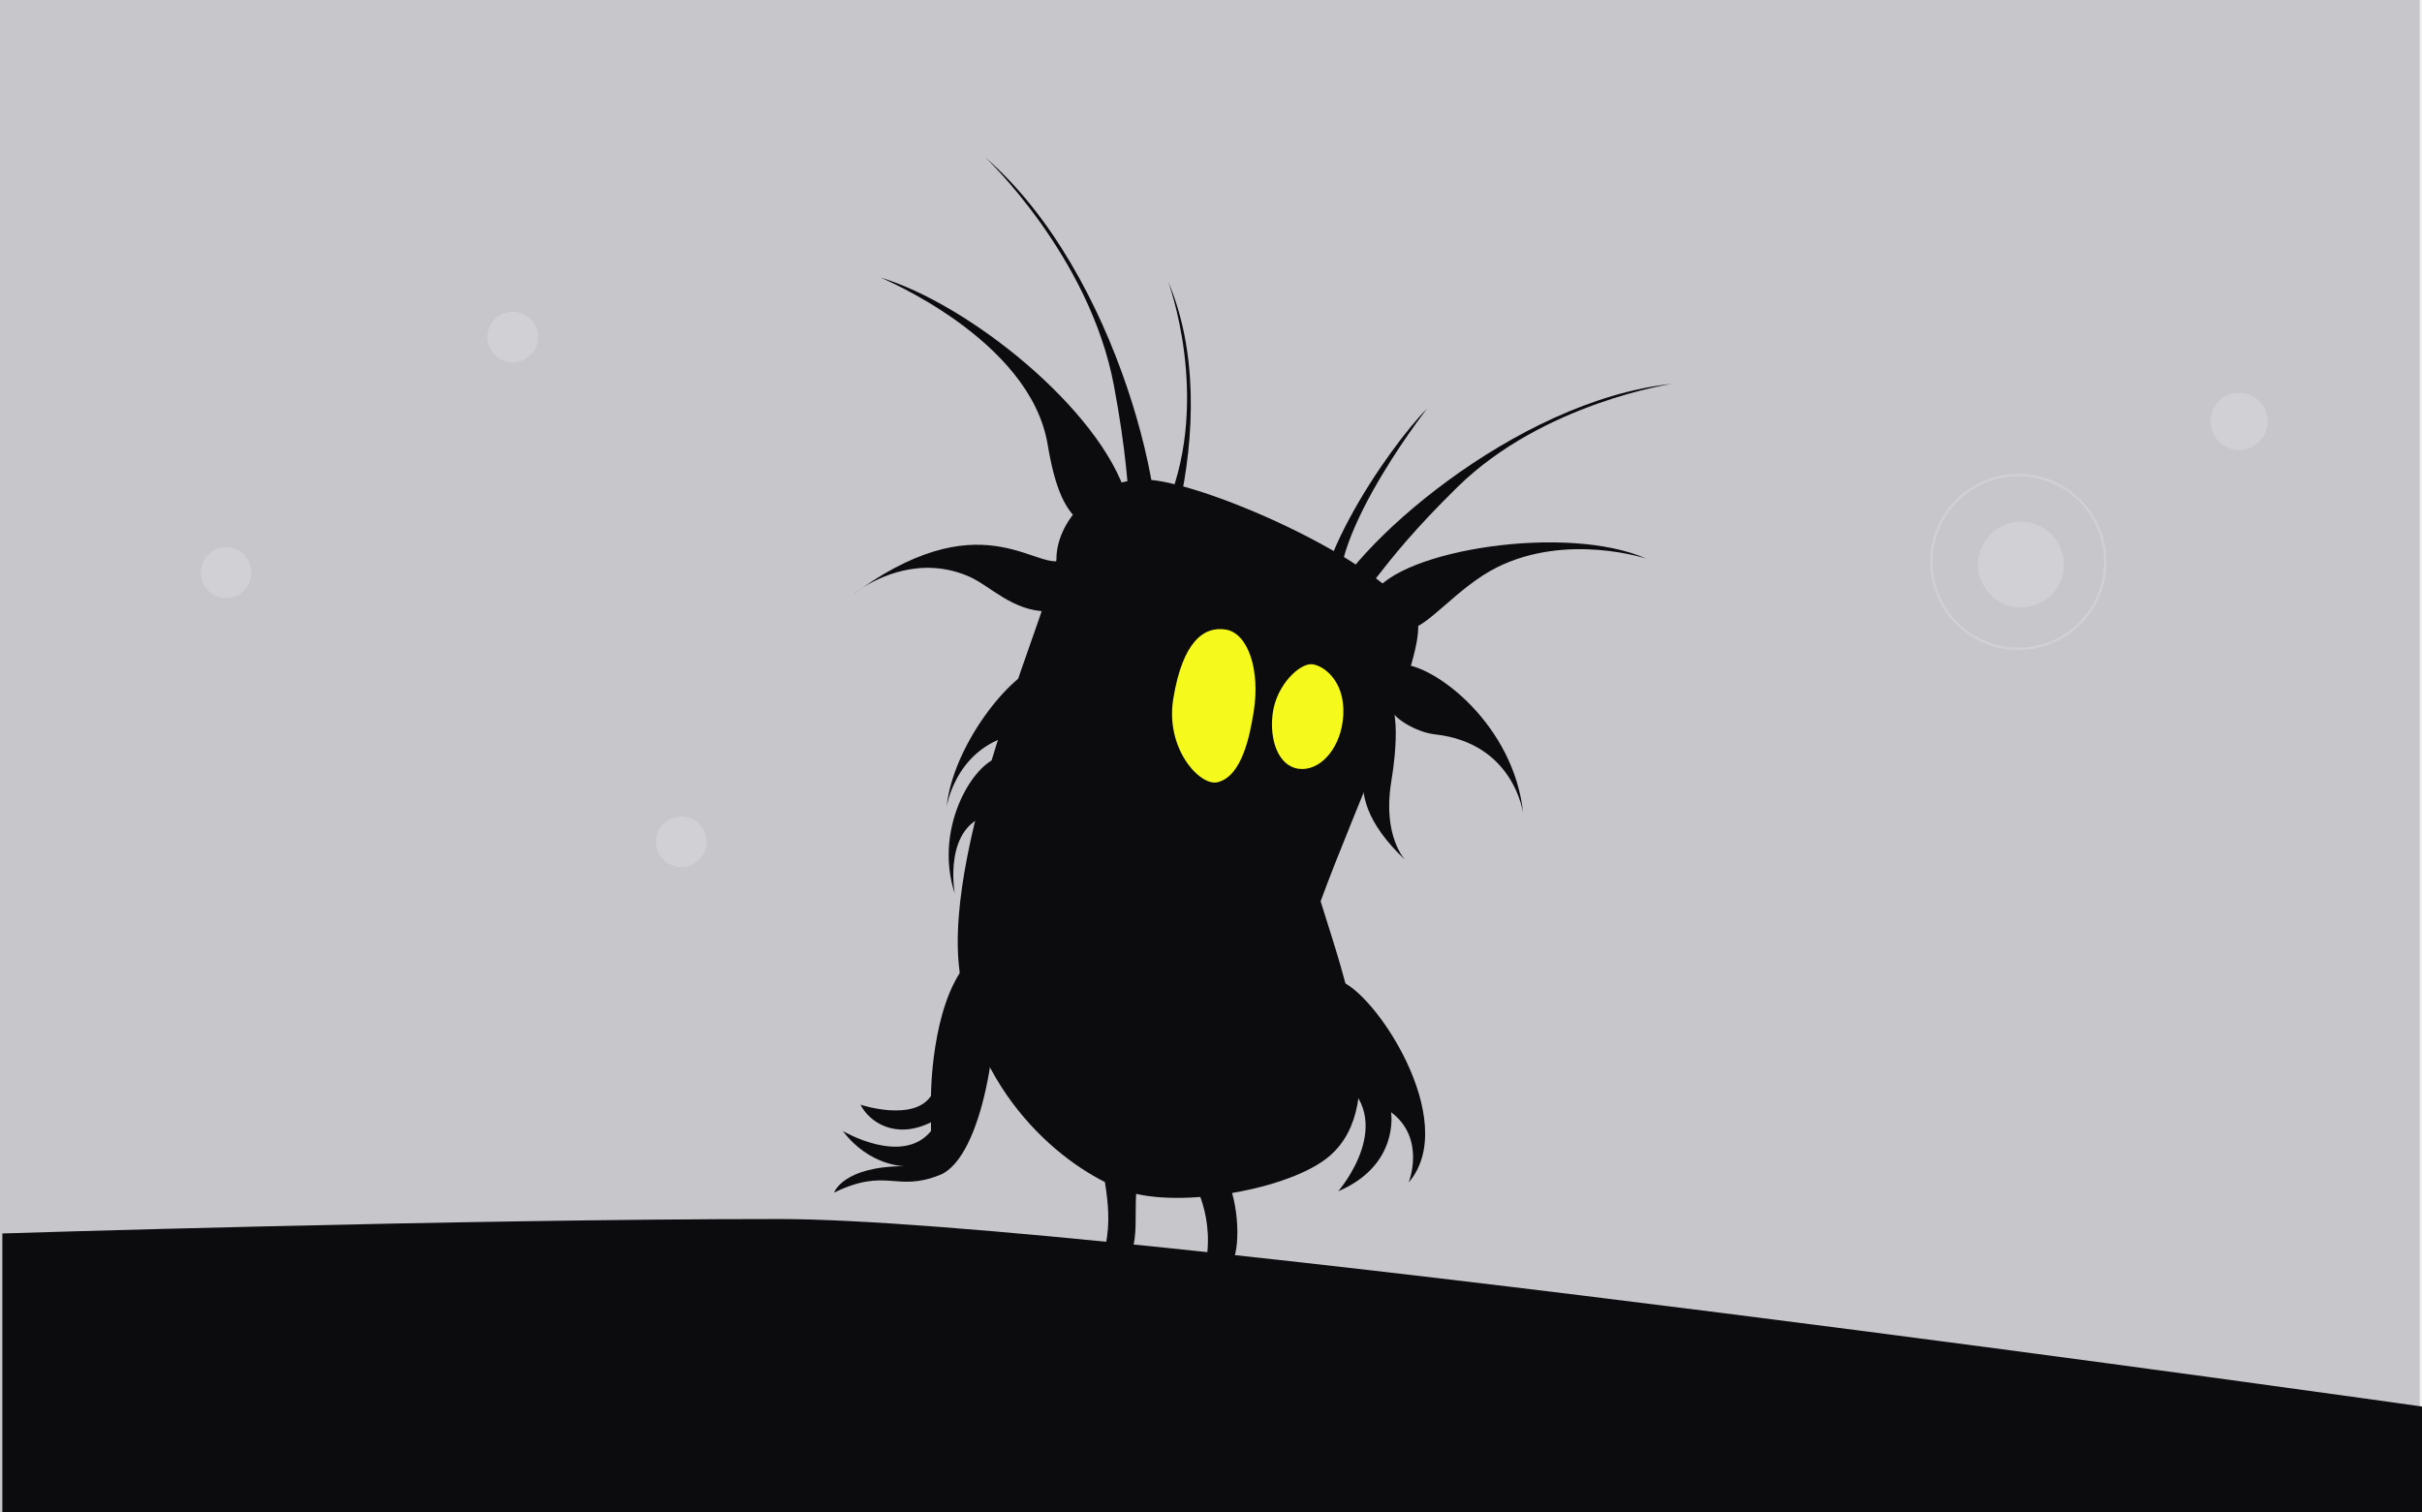
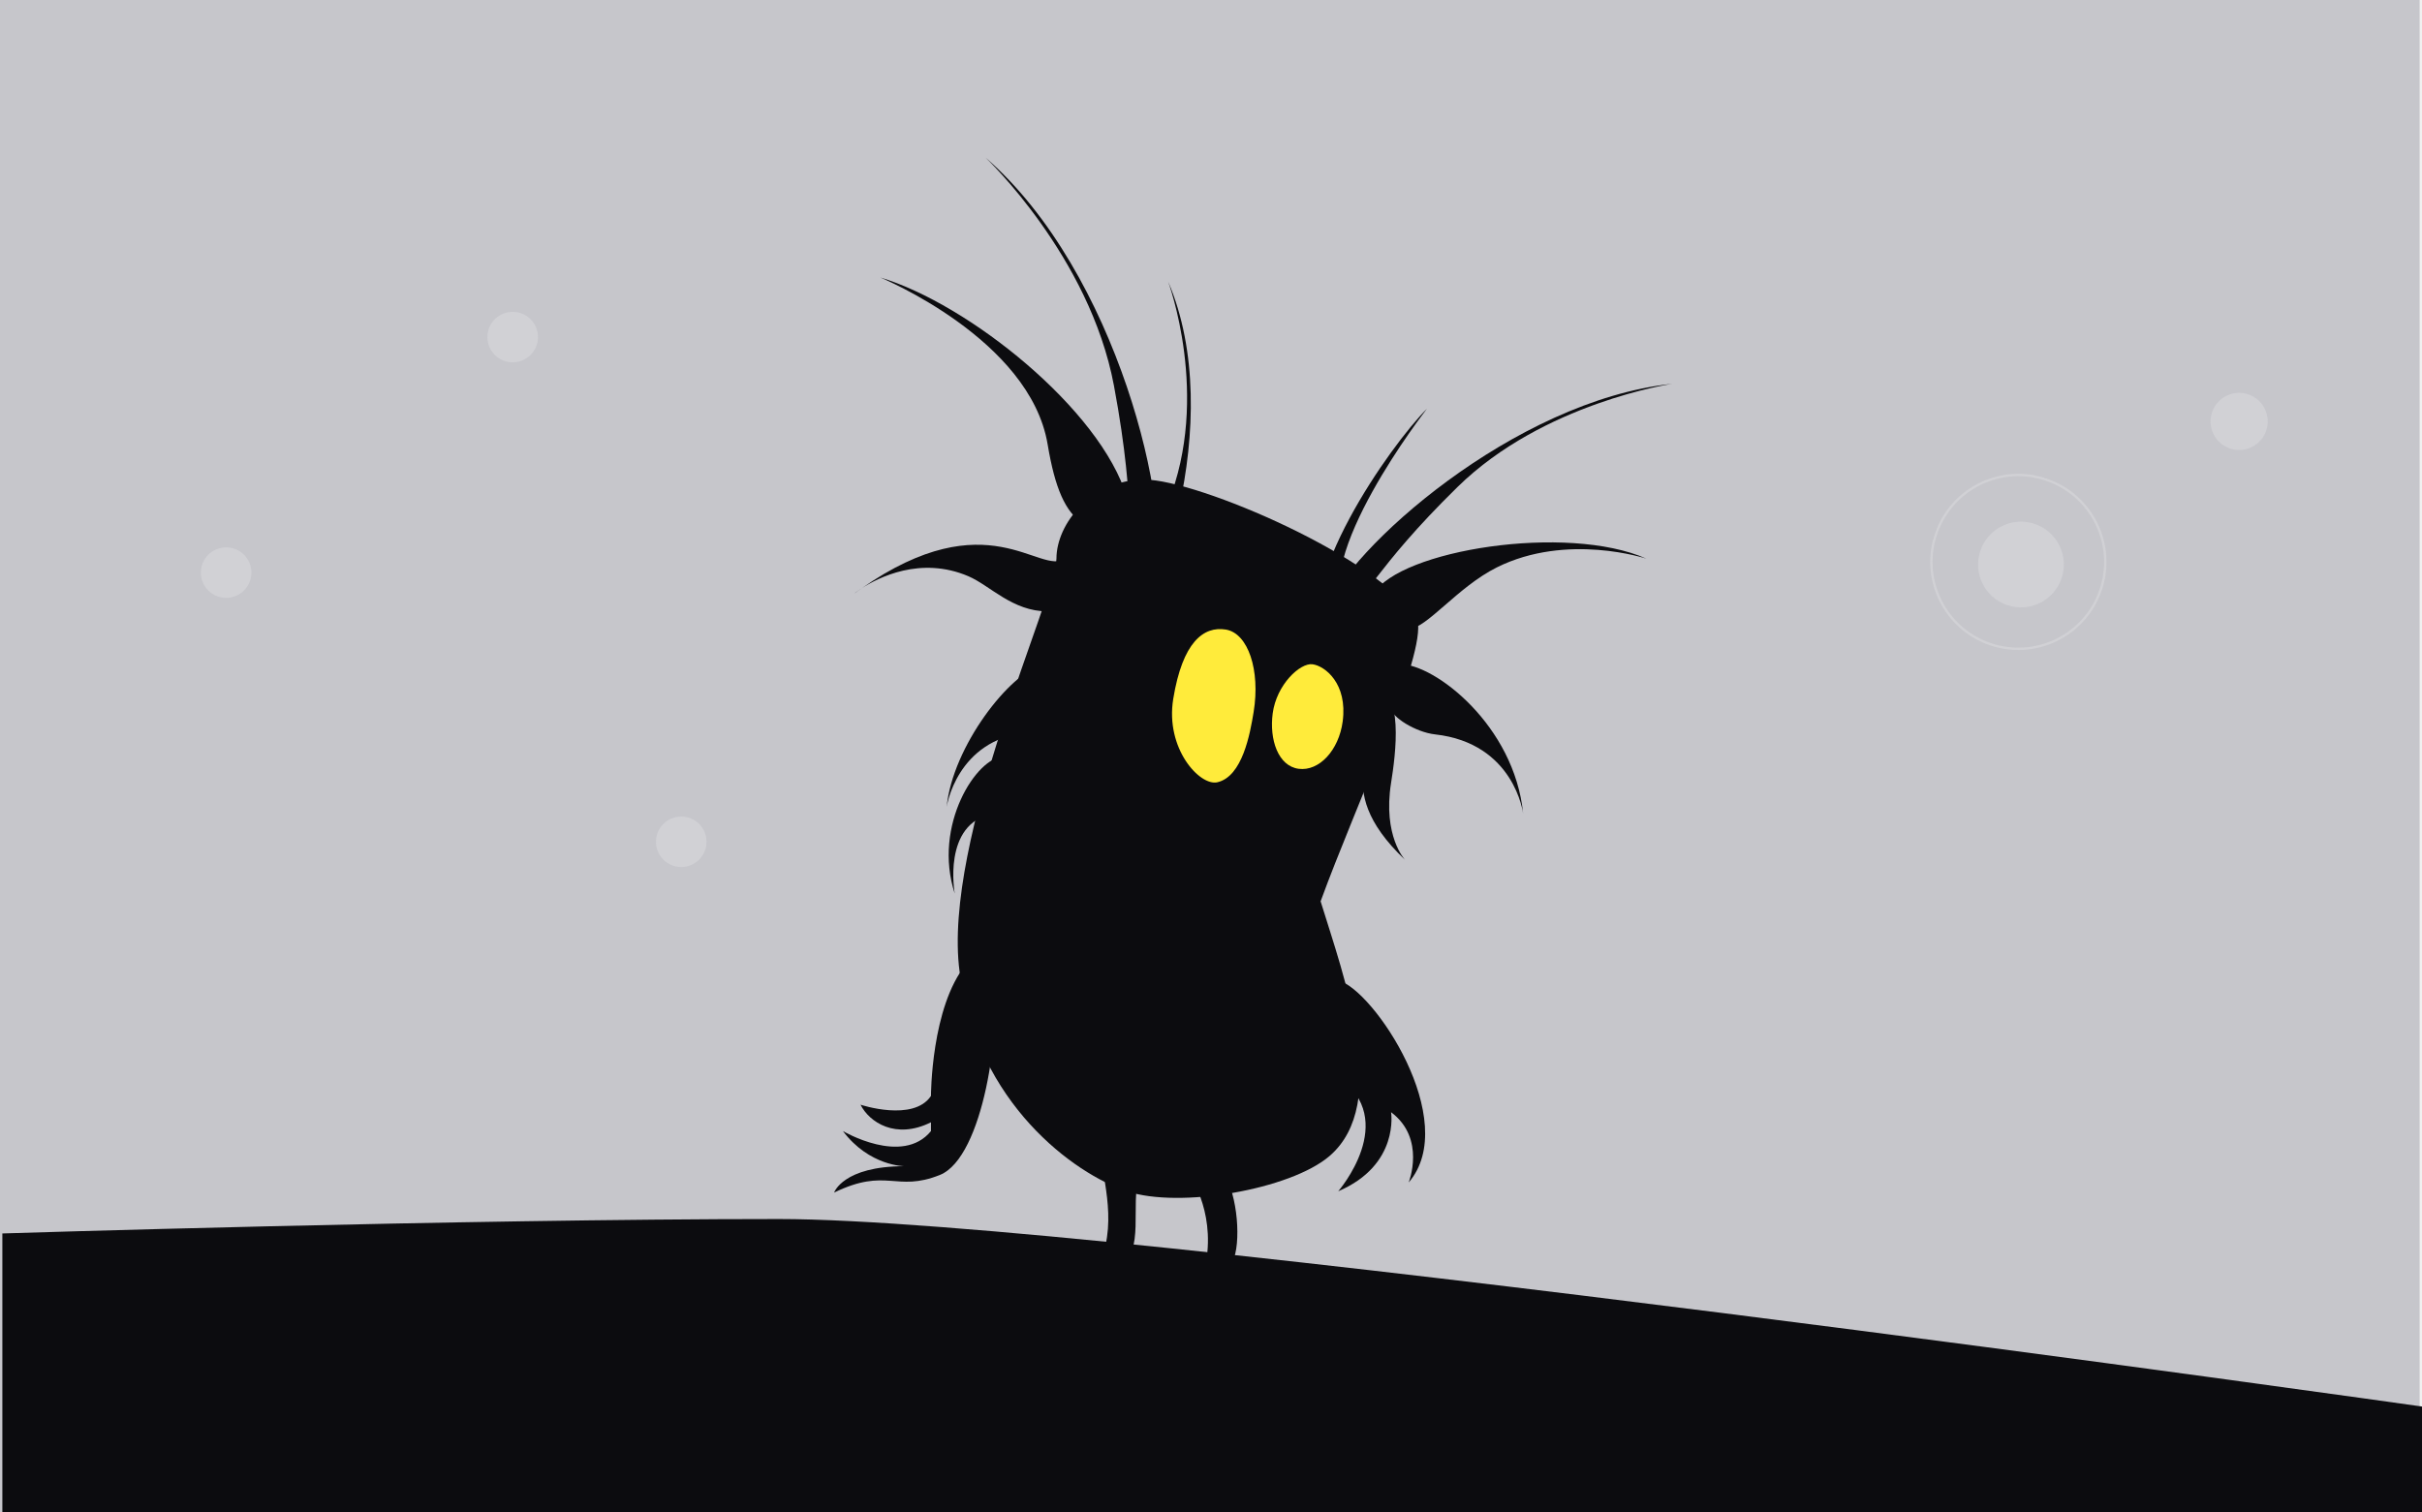
- <svg xmlns="http://www.w3.org/2000/svg" width="1025" height="640" viewBox="0 0 1025 640" fill="none">
-   <g id="wkyuan">
-     <g id="Frame">
-       <rect id="Rectangle" width="1024" height="640" fill="#C6C6CB" />
-       <g id="Group 2">
-         <ellipse id="Ellipse" rx="12.097" ry="12.093" transform="matrix(0.944995 0.327083 -0.327312 0.944916 947.611 178.383)" fill="#EAEAEC" fill-opacity="0.3" />
-         <ellipse id="Ellipse_2" rx="18.145" ry="18.139" transform="matrix(0.944996 0.327081 -0.327314 0.944916 855.278 238.959)" fill="#EAEAEC" fill-opacity="0.3" />
-         <path id="Ellipse_3" d="M842.13 272.603C861.331 279.248 882.286 269.077 888.935 249.883C895.584 230.69 885.408 209.743 866.207 203.097C847.006 196.451 826.051 206.623 819.402 225.816C812.753 245.01 822.929 265.957 842.13 272.603Z" stroke="#D1D1D5" stroke-linecap="square" />
+ <svg xmlns="http://www.w3.org/2000/svg" xmlns:xlink="http://www.w3.org/1999/xlink" width="1025" height="640" viewBox="0 0 1025 640" version="1.1">
+   <g id="Canvas" transform="translate(-1983 244)">
+     <g id="wkyuan">
+       <g id="Frame">
+         <g id="Rectangle">
+           <use xlink:href="#path0_fill" transform="translate(1983 -244)" fill="#C6C6CB" />
+         </g>
+         <g id="Group 2">
+           <g id="Ellipse">
+             <use xlink:href="#path1_fill" transform="matrix(0.944995 0.327083 -0.327312 0.944916 2923.14 -81)" fill="#EAEAEC" fill-opacity="0.3" />
+           </g>
+           <g id="Ellipse">
+             <use xlink:href="#path2_fill" transform="matrix(0.944996 0.327081 -0.327314 0.944916 2827.07 -28.1156)" fill="#EAEAEC" fill-opacity="0.3" />
+           </g>
+           <g id="Ellipse">
+             <mask id="mask0_outline_out">
+               <rect id="mask0_outline_inv" fill="white" x="-1" y="-1" width="75" height="75" transform="matrix(0.944996 0.327082 -0.327314 0.944916 2814.75 -52.3005)" />
+               <use xlink:href="#path3_fill" fill="black" transform="matrix(0.944996 0.327082 -0.327314 0.944916 2814.75 -52.3005)" />
+             </mask>
+             <g mask="url(#mask0_outline_out)">
+               <use xlink:href="#path4_stroke_2x" transform="matrix(0.944996 0.327082 -0.327314 0.944916 2814.75 -52.3005)" fill="#D1D1D5" />
+             </g>
+           </g>
+         </g>
+         <g id="Group 2">
+           <g id="Ellipse">
+             <use xlink:href="#path5_fill" transform="translate(2189.27 -112)" fill="#EAEAEC" fill-opacity="0.3" />
+           </g>
+           <g id="Ellipse">
+             <use xlink:href="#path5_fill" transform="translate(2068 -12.303)" fill="#EAEAEC" fill-opacity="0.3" />
+           </g>
+           <g id="Ellipse">
+             <use xlink:href="#path5_fill" transform="translate(2260.6 101.636)" fill="#EAEAEC" fill-opacity="0.3" />
+           </g>
+         </g>
+         <g id="Group">
+           <g id="IMG_7179">
+             <use xlink:href="#path6_fill" transform="matrix(-1 0 0 1 2583.2 -40.9958)" fill="#0C0C0F" />
+           </g>
+           <g id="Vector 41">
+             <use xlink:href="#path7_fill" transform="matrix(-1 0 0 1 2433.82 -13.4161)" fill="#0C0C0F" />
+           </g>
+           <g id="Vector 41">
+             <use xlink:href="#path8_fill" transform="matrix(0.260713 0.965416 0.965679 -0.259738 2548.86 50.7378)" fill="#0C0C0F" />
+           </g>
+           <g id="Vector 42">
+             <use xlink:href="#path9_fill" transform="matrix(-1 0 0 1 2459.91 -126.534)" fill="#0C0C0F" />
+           </g>
+           <g id="Vector 43">
+             <use xlink:href="#path10_fill" transform="matrix(-1 0 0 1 2679.77 -14.4177)" fill="#0C0C0F" />
+           </g>
+           <g id="Vector 43">
+             <use xlink:href="#path11_fill" transform="matrix(-0.920185 0.391484 0.39282 0.919615 2688.11 -87.3481)" fill="#0C0C0F" />
+           </g>
+           <g id="Vector 43">
+             <use xlink:href="#path12_fill" transform="matrix(0.530163 0.847896 -0.848852 0.52863 2405.98 -181)" fill="#0C0C0F" />
+           </g>
+           <g id="Vector 43">
+             <use xlink:href="#path13_fill" transform="matrix(0.0540233 0.99854 -0.998551 0.0538068 2484.39 -125.168)" fill="#0C0C0F" />
+           </g>
+           <g id="Vector 43">
+             <use xlink:href="#path14_fill" transform="matrix(-0.412775 0.910833 0.911455 0.411399 2576.76 -75.5397)" fill="#0C0C0F" />
+           </g>
+           <g id="Vector 44">
+             <use xlink:href="#path15_fill" transform="matrix(-1 0 0 1 2627.6 37.1043)" fill="#0C0C0F" />
+           </g>
+           <g id="Vector 44">
+             <use xlink:href="#path16_fill" transform="matrix(0.999089 0.0426769 -0.0428485 0.999082 2386.28 35.7735)" fill="#0C0C0F" />
+           </g>
+           <g id="Vector 44">
+             <use xlink:href="#path17_fill" transform="matrix(0.997601 -0.0692326 0.0695103 0.997581 2381.58 78.1252)" fill="#0C0C0F" />
+           </g>
+           <g id="Ellipse 18">
+             <use xlink:href="#path18_fill" transform="matrix(-0.987022 -0.160584 -0.161217 0.986919 2518.79 25.2546)" fill="#FFEB3B" />
+           </g>
+           <g id="Ellipse 19">
+             <use xlink:href="#path19_fill" transform="matrix(-0.99137 -0.13109 -0.131609 0.991302 2554.17 39.2515)" fill="#FFEB3B" />
+           </g>
+           <g id="Vector 45">
+             <use xlink:href="#path20_fill" transform="matrix(-1 0 0 1 2404.01 164.103)" fill="#0C0C0F" />
+           </g>
+           <g id="Vector 46">
+             <use xlink:href="#path21_fill" transform="matrix(-1 0 0 1 2586.13 170.99)" fill="#0C0C0F" />
+           </g>
+           <g id="Vector 47">
+             <use xlink:href="#path22_fill" transform="matrix(-1 0 0 1 2506.66 252.81)" fill="#0C0C0F" />
+           </g>
+           <g id="Vector 48">
+             <use xlink:href="#path23_fill" transform="matrix(-1 0 0 1 2467.36 241.652)" fill="#0C0C0F" />
+           </g>
+         </g>
+         <g id="Union">
+           <use xlink:href="#path24_fill" transform="translate(1984 272)" fill="#0C0C0F" />
+         </g>
      </g>
-       <g id="Group 2_2">
-         <ellipse id="Ellipse_4" cx="216.967" cy="142.682" rx="10.7" ry="10.682" fill="#EAEAEC" fill-opacity="0.3" />
-         <ellipse id="Ellipse_5" cx="95.7" cy="242.379" rx="10.7" ry="10.682" fill="#EAEAEC" fill-opacity="0.3" />
-         <ellipse id="Ellipse_6" cx="288.3" cy="356.318" rx="10.7" ry="10.682" fill="#EAEAEC" fill-opacity="0.3" />
-       </g>
-       <g id="Group">
-         <path id="IMG_7179" d="M484.361 203.004C506.72 203.004 584.978 236.476 599.884 262.509C603.61 277.385 573.798 340.609 558.892 381.519C568.829 413.751 588.704 467.057 562.618 489.372C546.12 503.484 499.267 511.686 476.908 504.248C454.548 496.81 413.556 467.057 406.103 411.271C398.65 355.486 447.095 251.352 447.095 236.476C447.095 221.6 462.002 203.004 484.361 203.004Z" fill="#0C0C0F" />
-         <path id="Vector 41" d="M450.822 236.475C439.854 243.773 418.126 211.696 364.526 249.106C362.501 250.423 361.385 251.352 361.385 251.352C362.444 250.577 363.491 249.828 364.526 249.106C371.563 244.527 389.573 235.249 409.83 243.914C419.053 247.858 428.463 258.79 443.369 258.79C449.332 258.79 450.822 242.674 450.822 236.475Z" fill="#0C0C0F" />
-         <path id="Vector 41_2" d="M594.609 363.94C560.683 331.749 588.104 316.181 574.208 307.001L580.657 290.759C594.609 290.759 590.54 319.914 588.713 331.387C585.12 353.946 594.609 363.94 594.609 363.94Z" fill="#0C0C0F" />
-         <path id="Vector 42" d="M372.565 117.466C409.83 128.623 465.729 173.252 476.908 210.442C473.182 215.401 463.822 225.29 458.275 221.599C450.822 216.641 446.475 206.723 443.369 188.128C435.916 143.499 372.565 117.466 372.565 117.466Z" fill="#0C0C0F" />
-         <path id="Vector 43" d="M696.774 236.476C663.235 221.6 592.431 232.757 581.251 251.352L596.158 266.228C603.611 266.228 616.757 248.511 633.423 240.195C663.235 225.319 696.774 236.476 696.774 236.476Z" fill="#0C0C0F" />
-         <path id="Vector 43_2" d="M707.598 162.466C640.876 169.533 570.071 232.757 561.025 258.728L567.714 259.055C578.602 254.423 580.599 241.651 616.874 206.095C653.15 170.538 707.598 162.466 707.598 162.466Z" fill="#0C0C0F" />
-         <path id="Vector 43_3" d="M417.057 66.686C472.862 115.123 496.852 216.856 488.605 246.016L482.356 242.095C475.449 231.049 481.719 218.254 471.429 163.275C461.139 108.295 417.057 66.686 417.057 66.686Z" fill="#0C0C0F" />
-         <path id="Vector 43_4" d="M494.368 119.21C519.368 177.594 490.075 262.945 468.407 281.362L464.863 275.943C464.269 264.956 476.103 257.935 494.281 212.878C512.46 167.822 494.368 119.21 494.368 119.21Z" fill="#0C0C0F" />
-         <path id="Vector 43_5" d="M603.882 173.029C588.423 188.435 546.643 247.88 560.151 272.881L565.422 269.113C565.422 269.113 586.215 283.356 569.952 260.363C553.689 237.369 603.882 173.029 603.882 173.029Z" fill="#0C0C0F" />
-         <path id="Vector 44" d="M644.603 344.328C640.876 307.138 607.337 281.104 592.431 281.104C591.188 283.584 588.704 296.724 588.704 299.7C588.704 303.419 599.055 309.938 607.337 310.857C640.876 314.576 644.603 344.328 644.603 344.328Z" fill="#0C0C0F" />
-         <path id="Vector 44_2" d="M400.629 341.563C403.11 316.061 427.349 284.781 441.19 281.393C442.161 284.429 451.818 293.682 451.664 297.27C451.471 301.754 441.978 309.224 434.604 310.018C404.744 313.235 400.629 341.563 400.629 341.563Z" fill="#0C0C0F" />
-         <path id="Vector 44_3" d="M404.055 378.264C394.581 349.165 413.557 320.337 424.57 320.337C433.87 320.337 445.178 343.547 445.428 347.129C445.74 351.607 427.507 343.141 420.212 344.475C398.575 348.434 404.055 378.264 404.055 378.264Z" fill="#0C0C0F" />
-         <path id="Ellipse 18" d="M496.524 295.829C493.081 316.908 507.795 332.806 515.169 331.129C525.831 328.706 529.051 310.53 530.549 301.365C533.446 283.631 528.177 268.015 518.782 266.487C509.386 264.958 500.466 271.702 496.524 295.829Z" fill="#F5FA1C" />
-         <path id="Ellipse 19" d="M538.611 301.977C537.143 313.038 540.915 324.27 549.59 325.417C558.264 326.564 566.611 317.59 568.233 305.373C570.368 289.294 560.699 281.867 555.464 281.175C550.228 280.482 540.233 289.76 538.611 301.977Z" fill="#F5FA1C" />
-         <path id="Vector 45" d="M397.719 497.36C416.352 489.922 423.805 434.136 420.078 415.541C421.32 414.301 408.898 408.103 408.898 408.103C393.992 426.147 393.992 463.889 393.992 463.889C386.539 475.046 364.18 467.608 364.18 467.608C367.906 475.046 379.086 482.484 393.992 475.046V478.765C381.869 493.646 356.727 478.765 356.727 478.765C367.906 493.641 382.813 493.641 382.813 493.641C356.727 493.641 353 504.798 353 504.798C375.309 493.985 379.086 504.798 397.719 497.36Z" fill="#0C0C0F" />
-         <path id="Vector 46" d="M596.157 500.528C618.516 474.495 581.251 418.709 566.345 414.99C565.103 428.627 554.15 447.345 566.345 455.9C592.431 474.201 566.345 504.247 566.345 504.247C592.431 493.09 588.704 470.776 588.704 470.776C603.61 481.933 596.157 500.528 596.157 500.528Z" fill="#0C0C0F" />
-         <path id="Vector 47" d="M521.626 534C525.353 526.562 523.862 505.735 517.9 496.81H502.994C502.994 496.81 514.173 511.686 510.447 534H521.626Z" fill="#0C0C0F" />
-         <path id="Vector 48" d="M476.908 534C484.361 522.843 476.908 504.248 484.361 493.09L465.729 485.652C465.729 496.81 473.182 515.405 465.729 534H476.908Z" fill="#0C0C0F" />
-       </g>
-       <path id="Union" d="M329.725 516C194.185 516 1 522.105 1 522.105V640H1025V595.368C1025 595.368 465.264 516 329.725 516Z" fill="#0C0C0F" />
    </g>
  </g>
+   <defs>
+     <path id="path0_fill" d="M 0 0L 1024 0L 1024 640L 0 640L 0 0Z" />
+     <path id="path1_fill" d="M 24.193 12.093C 24.193 18.772 18.777 24.186 12.097 24.186C 5.416 24.186 0 18.772 0 12.093C 0 5.414 5.416 0 12.097 0C 18.777 0 24.193 5.414 24.193 12.093Z" />
+     <path id="path2_fill" d="M 36.29 18.139C 36.29 28.157 28.166 36.279 18.145 36.279C 8.124 36.279 0 28.157 0 18.139C 0 8.121 8.124 0 18.145 0C 28.166 0 36.29 8.121 36.29 18.139Z" />
+     <path id="path3_fill" d="M 72.58 36.279C 72.58 56.315 56.333 72.558 36.29 72.558C 16.248 72.558 0 56.315 0 36.279C 0 16.243 16.248 0 36.29 0C 56.333 0 72.58 16.243 72.58 36.279Z" />
+     <path id="path4_stroke_2x" d="M 71.58 36.279C 71.58 55.762 55.781 71.558 36.29 71.558L 36.29 73.558C 56.885 73.558 73.58 56.868 73.58 36.279L 71.58 36.279ZM 36.29 71.558C 16.8 71.558 1 55.762 1 36.279L -1 36.279C -1 56.868 15.696 73.558 36.29 73.558L 36.29 71.558ZM 1 36.279C 1 16.795 16.8 1 36.29 1L 36.29 -1C 15.696 -1 -1 15.69 -1 36.279L 1 36.279ZM 36.29 1C 55.781 1 71.58 16.795 71.58 36.279L 73.58 36.279C 73.58 15.69 56.885 -1 36.29 -1L 36.29 1Z" />
+     <path id="path5_fill" d="M 21.4 10.682C 21.4 16.581 16.609 21.364 10.7 21.364C 4.791 21.364 0 16.581 0 10.682C 0 4.782 4.791 0 10.7 0C 16.609 0 21.4 4.782 21.4 10.682Z" />
+     <path id="path6_fill" d="M 115.842 0C 93.483 0 15.226 33.471 0.319 59.505C -3.407 74.381 26.405 137.605 41.311 178.515C 31.374 210.747 11.499 264.053 37.585 286.367C 54.083 300.48 100.936 308.682 123.295 301.244C 145.655 293.805 186.647 264.053 194.1 208.267C 201.553 152.481 153.108 48.348 153.108 33.471C 153.108 18.595 138.202 0 115.842 0Z" />
+     <path id="path7_fill" d="M 0 5.892C 10.968 13.189 32.696 -18.888 86.296 18.522C 88.321 19.839 89.437 20.768 89.437 20.768C 88.378 19.993 87.331 19.244 86.296 18.522C 79.26 13.944 61.249 4.665 40.992 13.33C 31.769 17.274 22.359 28.206 7.453 28.206C 1.491 28.206 0 12.09 0 5.892Z" />
+     <path id="path8_fill" d="M 74.293 9.708C 34.395 -14.652 26.483 15.879 14.01 4.857L 0 15.317C 3.624 28.787 30.721 17.258 41.326 12.503C 62.177 3.153 74.293 9.708 74.293 9.708Z" />
+     <path id="path9_fill" d="M 104.343 0C 67.078 11.157 11.18 55.786 0 92.977C 3.727 97.935 13.086 107.824 18.633 104.134C 26.086 99.175 30.433 89.257 33.539 70.662C 40.992 26.033 104.343 0 104.343 0Z" />
+     <path id="path10_fill" d="M 0 6.894C 33.539 -7.983 104.343 3.175 115.523 21.77L 100.617 36.646C 93.164 36.646 80.017 18.929 63.351 10.613C 33.539 -4.264 0 6.894 0 6.894Z" />
+     <path id="path11_fill" d="M 0 6.323C 64.135 -13.296 154.083 17.163 172.604 37.52L 166.581 40.44C 154.75 40.44 147.896 29.47 100.569 10.952C 53.242 -7.565 0 6.323 0 6.323Z" />
+     <path id="path12_fill" d="M 0 6.974C 70.616 -14.664 169.654 18.93 190.047 41.382L 183.415 44.602C 170.388 44.602 162.841 32.503 110.732 12.079C 58.623 -8.344 0 6.974 0 6.974Z" />
+     <path id="path13_fill" d="M 0 7.029C 59.644 -14.781 143.295 19.081 160.52 41.712L 154.919 44.958C 143.915 44.958 137.541 32.762 93.528 12.176C 49.515 -8.41 0 7.029 0 7.029Z" />
+     <path id="path14_fill" d="M 0 11.106C 20.401 3.385 91.771 -10.132 109.001 12.492L 103.398 15.736C 103.398 15.736 107.826 40.555 93.559 16.251C 79.292 -8.053 0 11.106 0 11.106Z" />
+     <path id="path15_fill" d="M 0 63.224C 3.727 26.033 37.266 0 52.172 0C 53.414 2.479 55.898 15.62 55.898 18.595C 55.898 22.314 45.547 28.834 37.266 29.753C 3.727 33.471 0 63.224 0 63.224Z" />
+     <path id="path16_fill" d="M 0 61.846C 1.386 36.262 24.262 3.976 37.946 0C 39.045 2.992 49.09 11.825 49.09 15.415C 49.09 19.904 39.925 27.772 32.592 28.88C 2.897 33.368 0 61.846 0 61.846Z" />
+     <path id="path17_fill" d="M 1.559 56.383C -5.869 26.698 15.065 -0.747 26.052 0.016C 35.329 0.659 44.996 24.597 44.996 28.188C 44.996 32.676 27.396 22.968 20.026 23.794C -1.833 26.245 1.559 56.383 1.559 56.383Z" />
+     <path id="path18_fill" d="M 34.472 32.535C 34.472 53.894 17.388 67.222 10.38 64.384C 0.248 60.279 -1.17168e-12 41.823 4.15599e-24 32.535C 4.15599e-24 14.567 7.717 0 17.236 0C 26.755 0 34.472 8.088 34.472 32.535Z" />
+     <path id="path19_fill" d="M 29.811 22.832C 29.811 33.99 24.593 44.63 15.843 44.63C 7.093 44.63 0 34.639 0 22.315C 0 6.096 10.562 0 15.843 0C 21.124 0 29.811 10.508 29.811 22.832Z" />
+     <path id="path20_fill" d="M 23.291 89.257C 4.658 81.819 -2.795 26.033 0.932 7.438C -0.311 6.198 12.111 0 12.111 0C 27.017 18.044 27.017 55.786 27.017 55.786C 34.471 66.943 56.83 59.505 56.83 59.505C 53.103 66.943 41.924 74.381 27.017 66.943L 27.017 70.662C 39.141 85.543 64.283 70.662 64.283 70.662C 53.103 85.538 38.197 85.538 38.197 85.538C 64.283 85.538 68.01 96.695 68.01 96.695C 45.7 85.882 41.924 96.695 23.291 89.257Z" />
+     <path id="path21_fill" d="M 6.973 85.538C -15.387 59.505 21.879 3.719 36.785 0C 38.027 13.636 48.98 32.354 36.785 40.91C 10.699 59.211 36.785 89.257 36.785 89.257C 10.699 78.1 14.426 55.786 14.426 55.786C -0.48 66.943 6.973 85.538 6.973 85.538Z" />
+     <path id="path22_fill" d="M 2.032 37.19C -1.695 29.752 -0.204 8.926 5.758 0L 20.665 0C 20.665 0 9.485 14.876 13.211 37.19L 2.032 37.19Z" />
+     <path id="path23_fill" d="M 7.453 48.348C 0 37.19 7.453 18.595 0 7.438L 18.633 0C 18.633 11.157 11.18 29.752 18.633 48.348L 7.453 48.348Z" />
+     <path id="path24_fill" d="M 328.725 0C 193.185 0 0 6.105 0 6.105L 0 124L 1024 124L 1024 79.368C 1024 79.368 464.264 0 328.725 0Z" />
+   </defs>
</svg>
